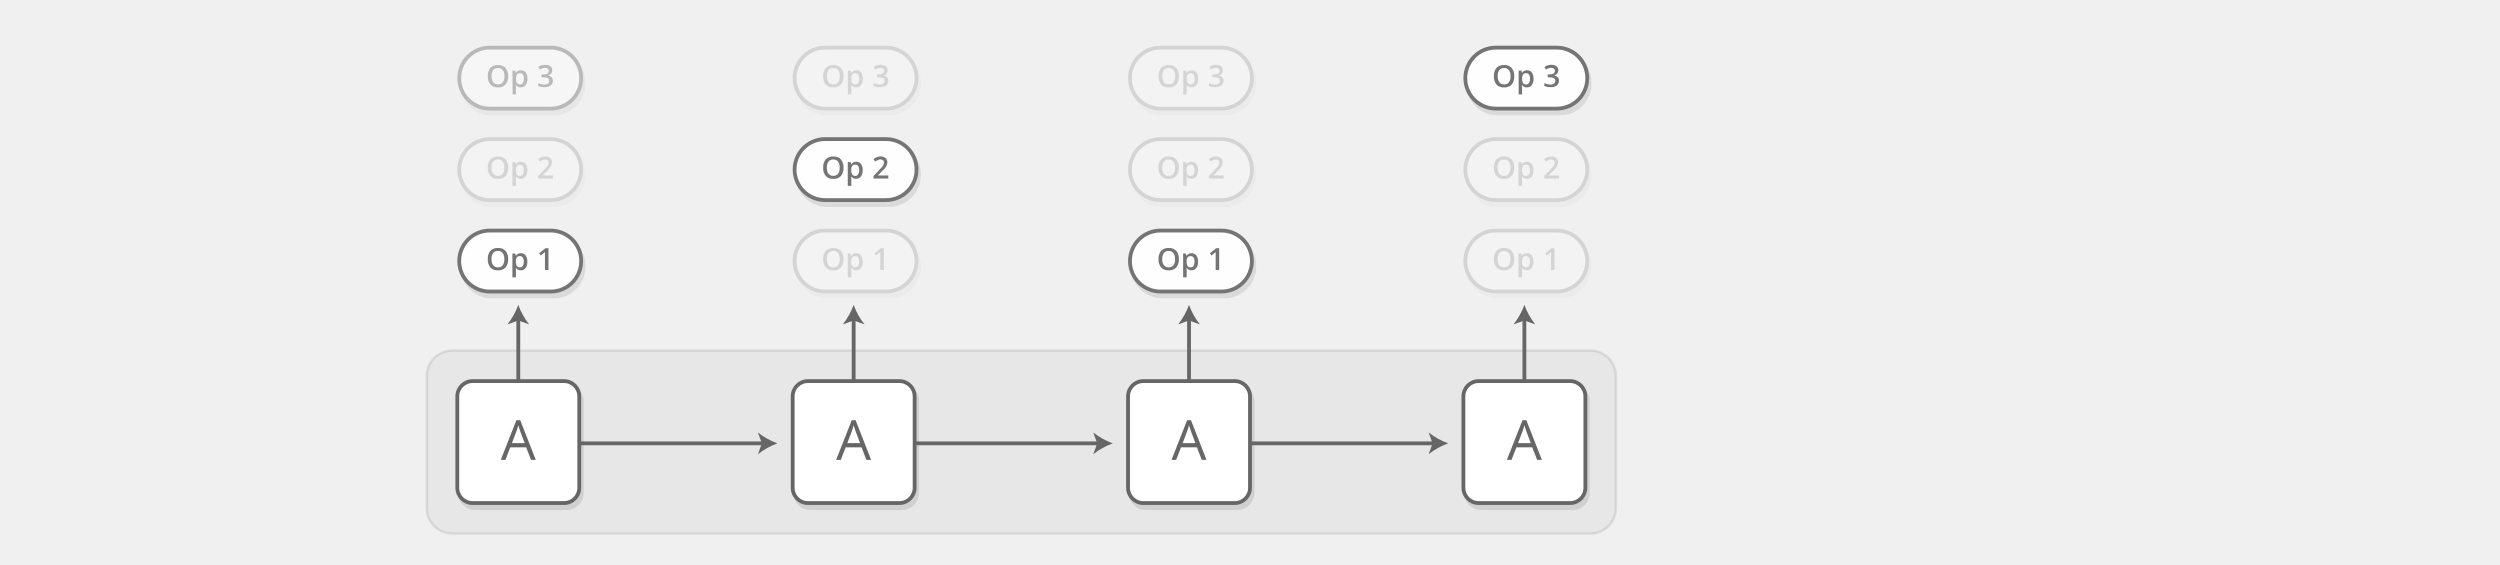
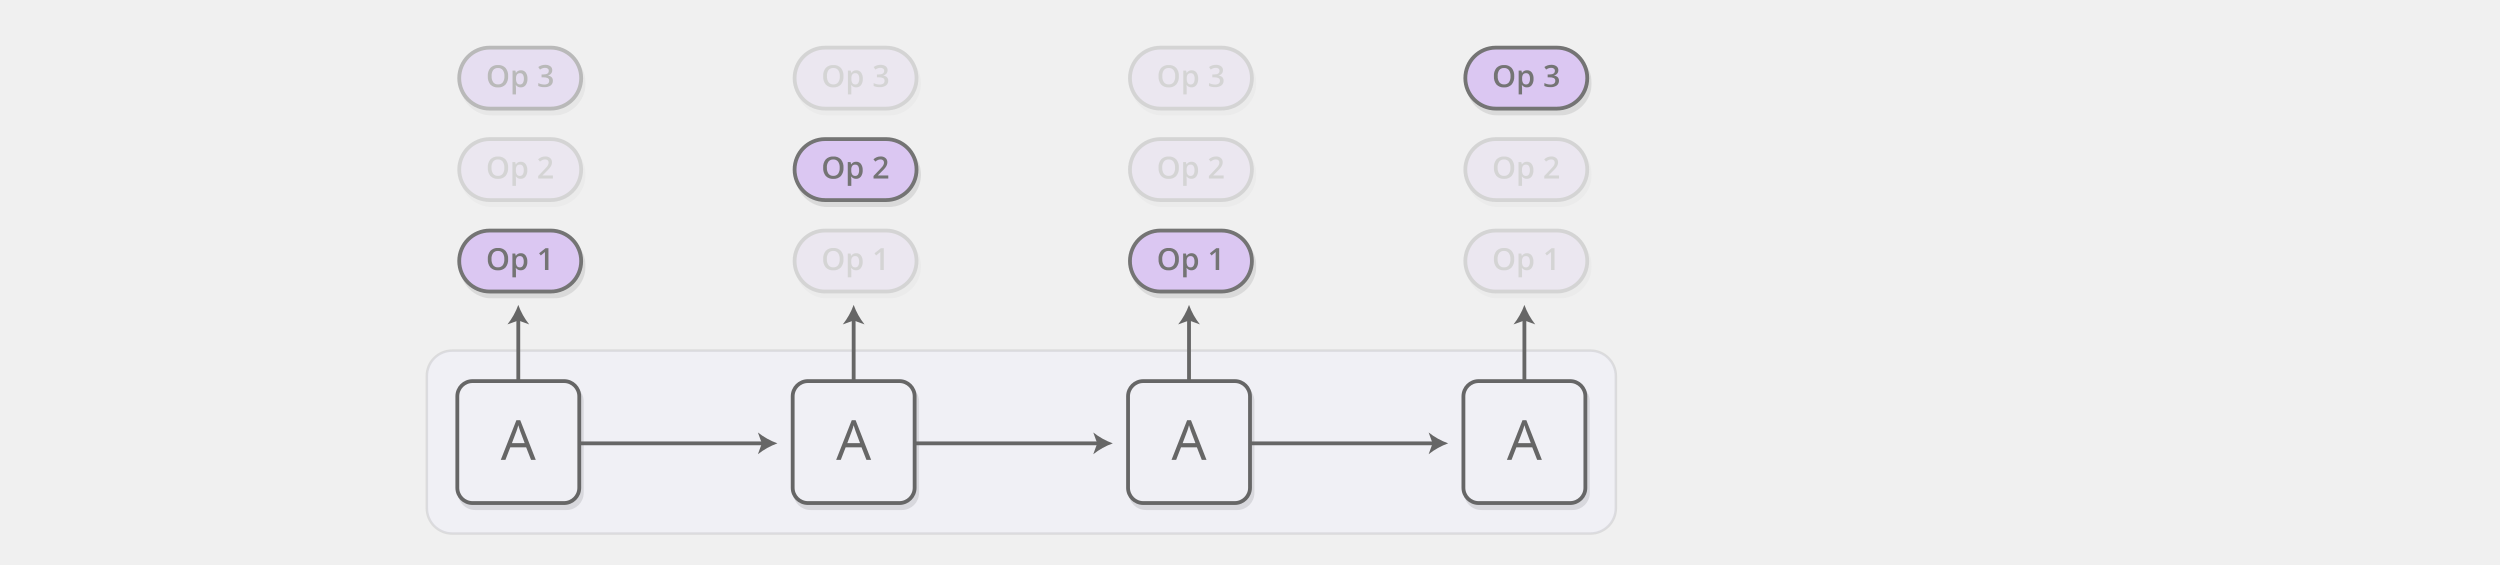
<svg xmlns="http://www.w3.org/2000/svg" xmlns:xlink="http://www.w3.org/1999/xlink" id="background" width="984" height="222" viewBox="0 0 984 222">
  <defs>
    <symbol id="rnn-bg" data-name="rnn-bg" viewBox="0 0 49.5 49.5">
-       <rect x="0.75" y="0.75" width="48" height="48" rx="6" ry="6" fill="#fff" stroke="#666" stroke-width="1.5" />
+       <rect x="0.75" y="0.75" width="48" height="48" rx="6" ry="6" fill="#f0f0f5" stroke="#666" stroke-width="1.5" />
    </symbol>
    <symbol id="rnn-a" data-name="rnn-a" viewBox="0 0 49.5 49.5">
      <use id="rnn-bg-3" data-name="rnn-bg" width="49.5" height="49.5" xlink:href="#rnn-bg" />
      <path d="M29.77,31.75l-1.93-4.94H21.6l-1.91,4.94H17.86L24,16.14h1.52l6.11,15.61H29.77Zm-2.5-6.57-1.81-4.82q-0.35-.91-0.72-2.24a20.34,20.34,0,0,1-.67,2.24l-1.83,4.82h5Z" fill="#666" />
    </symbol>
    <symbol id="op-1" data-name="op-1" viewBox="0 0 50.5 27.5">
      <g>
        <g opacity="0.1">
          <rect x="1.75" y="2.75" width="48" height="24" rx="12" ry="12" />
          <rect x="1.75" y="2.75" width="48" height="24" rx="12" ry="12" fill="none" stroke="#000" stroke-miterlimit="10" stroke-width="1.5" />
        </g>
        <g>
-           <rect x="0.75" y="0.75" width="48" height="24" rx="12" ry="12" fill="#fff" />
+           <rect x="0.75" y="0.75" width="48" height="24" rx="12" ry="12" fill="#d8c2f2" />
          <rect x="0.75" y="0.75" width="48" height="24" rx="12" ry="12" fill="none" stroke="#666" stroke-miterlimit="10" stroke-width="1.5" />
        </g>
      </g>
      <g>
        <path d="M20,12a4.69,4.69,0,0,1-1,3.25,3.78,3.78,0,0,1-3,1.16,3.81,3.81,0,0,1-3-1.15A4.72,4.72,0,0,1,12,12a4.64,4.64,0,0,1,1-3.26,3.85,3.85,0,0,1,3-1.14,3.78,3.78,0,0,1,3,1.15A4.68,4.68,0,0,1,20,12Zm-6.54,0a3.84,3.84,0,0,0,.64,2.4,2.25,2.25,0,0,0,1.89.82,2.25,2.25,0,0,0,1.88-.81A3.85,3.85,0,0,0,18.5,12a3.86,3.86,0,0,0-.63-2.39A2.23,2.23,0,0,0,16,8.77a2.27,2.27,0,0,0-1.9.81A3.8,3.8,0,0,0,13.45,12Z" fill="#666" />
        <path d="M25,16.39a2.27,2.27,0,0,1-1.91-.88H23q0.08,0.82.08,1v2.65H21.68V9.79H22.8q0,0.18.19,0.87h0.07a2.16,2.16,0,0,1,1.93-1,2.25,2.25,0,0,1,1.89.88A4,4,0,0,1,27.56,13a4,4,0,0,1-.69,2.48A2.27,2.27,0,0,1,25,16.39ZM24.64,10.8a1.43,1.43,0,0,0-1.2.48,2.49,2.49,0,0,0-.38,1.54V13a3,3,0,0,0,.38,1.71,1.39,1.39,0,0,0,1.22.53,1.24,1.24,0,0,0,1.1-.59A3,3,0,0,0,26.15,13a2.92,2.92,0,0,0-.38-1.65A1.28,1.28,0,0,0,24.64,10.8Z" fill="#666" />
        <path d="M35.86,16.27H34.49V10.74q0-1,0-1.57l-0.33.31-1.32,1.08L32.2,9.69l2.52-2h1.15v8.57Z" fill="#666" />
      </g>
    </symbol>
    <symbol id="op-2" data-name="op-2" viewBox="0 0 50.5 27.5">
      <g>
        <g opacity="0.1">
          <rect x="1.75" y="2.75" width="48" height="24" rx="12" ry="12" />
          <rect x="1.75" y="2.75" width="48" height="24" rx="12" ry="12" fill="none" stroke="#000" stroke-miterlimit="10" stroke-width="1.5" />
        </g>
        <g>
-           <rect x="0.75" y="0.75" width="48" height="24" rx="12" ry="12" fill="#fff" />
+           <rect x="0.75" y="0.75" width="48" height="24" rx="12" ry="12" fill="#d8c2f2" />
          <rect x="0.75" y="0.75" width="48" height="24" rx="12" ry="12" fill="none" stroke="#666" stroke-miterlimit="10" stroke-width="1.5" />
        </g>
      </g>
      <g>
        <path d="M20,12a4.69,4.69,0,0,1-1,3.25,3.78,3.78,0,0,1-3,1.16,3.81,3.81,0,0,1-3-1.15A4.72,4.72,0,0,1,12,12a4.64,4.64,0,0,1,1-3.26,3.85,3.85,0,0,1,3-1.14,3.78,3.78,0,0,1,3,1.15A4.68,4.68,0,0,1,20,12Zm-6.54,0a3.84,3.84,0,0,0,.64,2.4,2.25,2.25,0,0,0,1.89.82,2.25,2.25,0,0,0,1.88-.81A3.85,3.85,0,0,0,18.5,12a3.86,3.86,0,0,0-.63-2.39A2.23,2.23,0,0,0,16,8.77a2.27,2.27,0,0,0-1.9.81A3.8,3.8,0,0,0,13.45,12Z" fill="#666" />
        <path d="M25,16.39a2.27,2.27,0,0,1-1.91-.88H23q0.08,0.82.08,1v2.65H21.68V9.79H22.8q0,0.18.19,0.87h0.07a2.16,2.16,0,0,1,1.93-1,2.25,2.25,0,0,1,1.89.88A4,4,0,0,1,27.56,13a4,4,0,0,1-.69,2.48A2.27,2.27,0,0,1,25,16.39ZM24.64,10.8a1.43,1.43,0,0,0-1.2.48,2.49,2.49,0,0,0-.38,1.54V13a3,3,0,0,0,.38,1.71,1.39,1.39,0,0,0,1.22.53,1.24,1.24,0,0,0,1.1-.59A3,3,0,0,0,26.15,13a2.92,2.92,0,0,0-.38-1.65A1.28,1.28,0,0,0,24.64,10.8Z" fill="#666" />
        <path d="M37.63,16.27H31.82v-1L34,13a18.79,18.79,0,0,0,1.3-1.42,3.39,3.39,0,0,0,.47-0.79A2.12,2.12,0,0,0,35.94,10a1.21,1.21,0,0,0-.35-0.91,1.34,1.34,0,0,0-1-.33,2.57,2.57,0,0,0-1,.18,4.46,4.46,0,0,0-1.06.66l-0.74-.91a4.8,4.8,0,0,1,1.39-.86,4.07,4.07,0,0,1,1.44-.25,2.82,2.82,0,0,1,1.92.62,2.11,2.11,0,0,1,.72,1.68,3,3,0,0,1-.21,1.1,4.48,4.48,0,0,1-.64,1.08A14.6,14.6,0,0,1,35,13.56L33.56,15v0.06h4.07v1.21Z" fill="#666" />
      </g>
    </symbol>
    <symbol id="op-3" data-name="op-3" viewBox="0 0 50.5 27.5">
      <g>
        <g opacity="0.1">
          <rect x="1.75" y="2.75" width="48" height="24" rx="12" ry="12" />
          <rect x="1.75" y="2.75" width="48" height="24" rx="12" ry="12" fill="none" stroke="#000" stroke-miterlimit="10" stroke-width="1.5" />
        </g>
        <g>
-           <rect x="0.75" y="0.75" width="48" height="24" rx="12" ry="12" fill="#fff" />
+           <rect x="0.75" y="0.75" width="48" height="24" rx="12" ry="12" fill="#d8c2f2" />
          <rect x="0.75" y="0.75" width="48" height="24" rx="12" ry="12" fill="none" stroke="#666" stroke-miterlimit="10" stroke-width="1.5" />
        </g>
      </g>
      <g>
        <path d="M20,12a4.69,4.69,0,0,1-1,3.25,3.78,3.78,0,0,1-3,1.16,3.81,3.81,0,0,1-3-1.15A4.72,4.72,0,0,1,12,12a4.64,4.64,0,0,1,1-3.26,3.85,3.85,0,0,1,3-1.14,3.78,3.78,0,0,1,3,1.15A4.68,4.68,0,0,1,20,12ZM13.5,12a3.84,3.84,0,0,0,.64,2.4,2.25,2.25,0,0,0,1.89.82,2.25,2.25,0,0,0,1.88-.81A3.85,3.85,0,0,0,18.55,12a3.86,3.86,0,0,0-.63-2.39A2.23,2.23,0,0,0,16,8.77a2.27,2.27,0,0,0-1.9.81A3.8,3.8,0,0,0,13.5,12Z" fill="#666" />
        <path d="M25,16.39a2.27,2.27,0,0,1-1.91-.88H23q0.08,0.82.08,1v2.65H21.74V9.79h1.11q0,0.18.19,0.87h0.07a2.16,2.16,0,0,1,1.93-1,2.25,2.25,0,0,1,1.89.88A4,4,0,0,1,27.61,13a4,4,0,0,1-.69,2.48A2.27,2.27,0,0,1,25,16.39ZM24.69,10.8a1.43,1.43,0,0,0-1.2.48,2.49,2.49,0,0,0-.38,1.54V13a3,3,0,0,0,.38,1.71,1.39,1.39,0,0,0,1.22.53,1.24,1.24,0,0,0,1.1-.59A3,3,0,0,0,26.2,13a2.92,2.92,0,0,0-.38-1.65A1.28,1.28,0,0,0,24.69,10.8Z" fill="#666" />
        <path d="M37.36,9.67A2,2,0,0,1,36.88,11a2.39,2.39,0,0,1-1.34.73v0a2.59,2.59,0,0,1,1.55.64,1.84,1.84,0,0,1,.52,1.36,2.26,2.26,0,0,1-.87,1.91,4,4,0,0,1-2.48.67,5.59,5.59,0,0,1-2.4-.46V14.7a5.49,5.49,0,0,0,1.15.42,5,5,0,0,0,1.17.15,2.47,2.47,0,0,0,1.49-.37,1.34,1.34,0,0,0,.49-1.14,1.09,1.09,0,0,0-.54-1,3.48,3.48,0,0,0-1.71-.32H33.16V11.3h0.76Q36,11.3,36,9.88A1,1,0,0,0,35.6,9a1.61,1.61,0,0,0-1.05-.3,3.19,3.19,0,0,0-.94.14,4.44,4.44,0,0,0-1.07.54l-0.67-1a4.49,4.49,0,0,1,2.74-.87,3.26,3.26,0,0,1,2,.56A1.83,1.83,0,0,1,37.36,9.67Z" fill="#666" />
      </g>
    </symbol>
  </defs>
  <g id="_Group_" data-name="&lt;Group&gt;">
-     <rect x="168" y="138" width="468" height="72" rx="10" ry="10" opacity="0.04" />
+     <rect x="168" y="138" width="468" height="72" rx="10" ry="10" fill="#f0f0f5" />
    <g opacity="0.1">
      <rect x="168" y="138" width="468" height="72" rx="10" ry="10" fill="none" stroke="#231f20" />
    </g>
  </g>
  <g>
    <g opacity="0.1">
      <rect x="181" y="152" width="48" height="48" rx="6" ry="6" stroke="#000" stroke-width="1.5" />
      <path d="M210,183l-1.93-4.94h-6.23L199.94,183h-1.83l6.14-15.61h1.52L211.89,183H210Zm-2.5-6.57-1.81-4.82q-0.35-.91-0.72-2.24a20.34,20.34,0,0,1-.67,2.24l-1.83,4.82h5Z" />
    </g>
    <use width="49.5" height="49.5" transform="translate(179.25 149.25)" xlink:href="#rnn-a" />
  </g>
  <g>
    <g opacity="0.1">
      <rect x="313" y="152" width="48" height="48" rx="6" ry="6" stroke="#000" stroke-width="1.5" />
      <path d="M342,183l-1.93-4.94h-6.23L331.94,183h-1.83l6.14-15.61h1.52L343.89,183H342Zm-2.5-6.57-1.81-4.82q-0.35-.91-0.72-2.24a20.34,20.34,0,0,1-.67,2.24l-1.83,4.82h5Z" />
    </g>
    <use width="49.5" height="49.5" transform="translate(311.25 149.25)" xlink:href="#rnn-a" />
  </g>
  <g>
    <g opacity="0.1">
      <rect x="445" y="152" width="48" height="48" rx="6" ry="6" stroke="#000" stroke-width="1.5" />
      <path d="M474,183l-1.93-4.94h-6.23L463.94,183h-1.83l6.14-15.61h1.52L475.89,183H474Zm-2.5-6.57-1.81-4.82q-0.35-.91-0.72-2.24a20.34,20.34,0,0,1-.67,2.24l-1.83,4.82h5Z" />
    </g>
    <use width="49.5" height="49.5" transform="translate(443.25 149.25)" xlink:href="#rnn-a" />
  </g>
  <g id="_Group_2" data-name="&lt;Group&gt;">
    <g opacity="0.1">
      <rect x="577" y="152" width="48" height="48" rx="6" ry="6" stroke="#000" stroke-width="1.5" />
      <path d="M606,183l-1.93-4.94h-6.23L595.94,183h-1.83l6.14-15.61h1.52L607.89,183H606Zm-2.5-6.57-1.81-4.82q-0.35-.91-0.72-2.24a20.34,20.34,0,0,1-.67,2.24l-1.83,4.82h5Z" />
    </g>
    <use width="49.5" height="49.5" transform="translate(575.25 149.25)" xlink:href="#rnn-a" />
  </g>
  <g opacity="0.9">
    <use width="50.5" height="27.5" transform="translate(180 90)" xlink:href="#op-1" />
  </g>
  <g opacity="0.2">
    <use width="50.5" height="27.5" transform="translate(180 54)" xlink:href="#op-2" />
  </g>
  <g opacity="0.4">
    <use width="50.5" height="27.5" transform="translate(180 18)" xlink:href="#op-3" />
  </g>
  <g opacity="0.2">
    <use width="50.5" height="27.5" transform="translate(312 90)" xlink:href="#op-1" />
  </g>
  <g opacity="0.9">
    <use id="op-2-5" data-name="op-2" width="50.5" height="27.5" transform="translate(312 54)" xlink:href="#op-2" />
  </g>
  <g opacity="0.2">
    <use width="50.5" height="27.5" transform="translate(312 18)" xlink:href="#op-3" />
  </g>
  <g opacity="0.9">
    <use id="op-1-7" data-name="op-1" width="50.5" height="27.5" transform="translate(444 90)" xlink:href="#op-1" />
  </g>
  <g opacity="0.2">
    <use width="50.5" height="27.5" transform="translate(444 54)" xlink:href="#op-2" />
  </g>
  <g opacity="0.2">
    <use width="50.5" height="27.5" transform="translate(444 18)" xlink:href="#op-3" />
  </g>
  <g opacity="0.2">
    <use width="50.5" height="27.5" transform="translate(576 90)" xlink:href="#op-1" />
  </g>
  <g opacity="0.2">
    <use width="50.5" height="27.5" transform="translate(576 54)" xlink:href="#op-2" />
  </g>
  <g opacity="0.9">
    <use id="op-3-9" data-name="op-3" width="50.5" height="27.5" transform="translate(576 18)" xlink:href="#op-3" />
  </g>
  <g>
-     <g>
-       <line x1="204" y1="150" x2="204" y2="125.43" fill="none" stroke="#666" stroke-miterlimit="10" stroke-width="1.5" />
-       <path d="M204,120a27.2,27.2,0,0,0,4.28,7.69L204,126.14l-4.28,1.55A27.17,27.17,0,0,0,204,120Z" fill="#666" />
-     </g>
-     <g>
-       <line x1="336" y1="150" x2="336" y2="125.43" fill="none" stroke="#666" stroke-miterlimit="10" stroke-width="1.5" />
-       <path d="M336,120a27.2,27.2,0,0,0,4.28,7.69L336,126.14l-4.28,1.55A27.17,27.17,0,0,0,336,120Z" fill="#666" />
-     </g>
-     <g>
-       <line x1="468" y1="150" x2="468" y2="125.43" fill="none" stroke="#666" stroke-miterlimit="10" stroke-width="1.5" />
-       <path d="M468,120a27.2,27.2,0,0,0,4.28,7.69L468,126.14l-4.28,1.55A27.17,27.17,0,0,0,468,120Z" fill="#666" />
-     </g>
-     <g>
-       <line x1="600" y1="150" x2="600" y2="125.43" fill="none" stroke="#666" stroke-miterlimit="10" stroke-width="1.5" />
-       <path d="M600,120a27.2,27.2,0,0,0,4.28,7.69L600,126.14l-4.28,1.55A27.17,27.17,0,0,0,600,120Z" fill="#666" />
-     </g>
-     <g>
-       <line x1="228" y1="174.5" x2="300.57" y2="174.5" fill="none" stroke="#666" stroke-miterlimit="10" stroke-width="1.5" />
-       <path d="M306,174.5a27.2,27.2,0,0,0-7.69,4.28l1.55-4.28-1.55-4.28A27.18,27.18,0,0,0,306,174.5Z" fill="#666" />
-     </g>
-     <g>
-       <line x1="360" y1="174.5" x2="432.57" y2="174.5" fill="none" stroke="#666" stroke-miterlimit="10" stroke-width="1.5" />
-       <path d="M438,174.5a27.2,27.2,0,0,0-7.69,4.28l1.55-4.28-1.55-4.28A27.18,27.18,0,0,0,438,174.5Z" fill="#666" />
-     </g>
-     <g>
-       <line x1="492" y1="174.5" x2="564.57" y2="174.5" fill="none" stroke="#666" stroke-miterlimit="10" stroke-width="1.5" />
-       <path d="M570,174.5a27.2,27.2,0,0,0-7.69,4.28l1.55-4.28-1.55-4.28A27.18,27.18,0,0,0,570,174.5Z" fill="#666" />
-     </g>
+     <line x1="204" y1="150" x2="204" y2="125.43" fill="none" stroke="#666" stroke-miterlimit="10" stroke-width="1.5" />
+     <path d="M204,120a27.2,27.2,0,0,0,4.28,7.69L204,126.14l-4.28,1.55A27.17,27.17,0,0,0,204,120Z" fill="#666" />
+   </g>
+   <g>
+     <line x1="336" y1="150" x2="336" y2="125.43" fill="none" stroke="#666" stroke-miterlimit="10" stroke-width="1.5" />
+     <path d="M336,120a27.2,27.2,0,0,0,4.28,7.69L336,126.14l-4.28,1.55A27.17,27.17,0,0,0,336,120Z" fill="#666" />
+   </g>
+   <g>
+     <line x1="468" y1="150" x2="468" y2="125.43" fill="none" stroke="#666" stroke-miterlimit="10" stroke-width="1.5" />
+     <path d="M468,120a27.2,27.2,0,0,0,4.28,7.69L468,126.14l-4.28,1.55A27.17,27.17,0,0,0,468,120Z" fill="#666" />
+   </g>
+   <g>
+     <line x1="600" y1="150" x2="600" y2="125.43" fill="none" stroke="#666" stroke-miterlimit="10" stroke-width="1.5" />
+     <path d="M600,120a27.2,27.2,0,0,0,4.28,7.69L600,126.14l-4.28,1.55A27.17,27.17,0,0,0,600,120Z" fill="#666" />
+   </g>
+   <g>
+     <line x1="228" y1="174.5" x2="300.57" y2="174.5" fill="none" stroke="#666" stroke-miterlimit="10" stroke-width="1.5" />
+     <path d="M306,174.5a27.2,27.2,0,0,0-7.69,4.28l1.55-4.28-1.55-4.28A27.18,27.18,0,0,0,306,174.5Z" fill="#666" />
+   </g>
+   <g>
+     <line x1="360" y1="174.5" x2="432.57" y2="174.5" fill="none" stroke="#666" stroke-miterlimit="10" stroke-width="1.5" />
+     <path d="M438,174.5a27.2,27.2,0,0,0-7.69,4.28l1.55-4.28-1.55-4.28A27.18,27.18,0,0,0,438,174.5Z" fill="#666" />
+   </g>
+   <g>
+     <line x1="492" y1="174.5" x2="564.57" y2="174.5" fill="none" stroke="#666" stroke-miterlimit="10" stroke-width="1.5" />
+     <path d="M570,174.5a27.2,27.2,0,0,0-7.69,4.28l1.55-4.28-1.55-4.28A27.18,27.18,0,0,0,570,174.5Z" fill="#666" />
  </g>
</svg>
